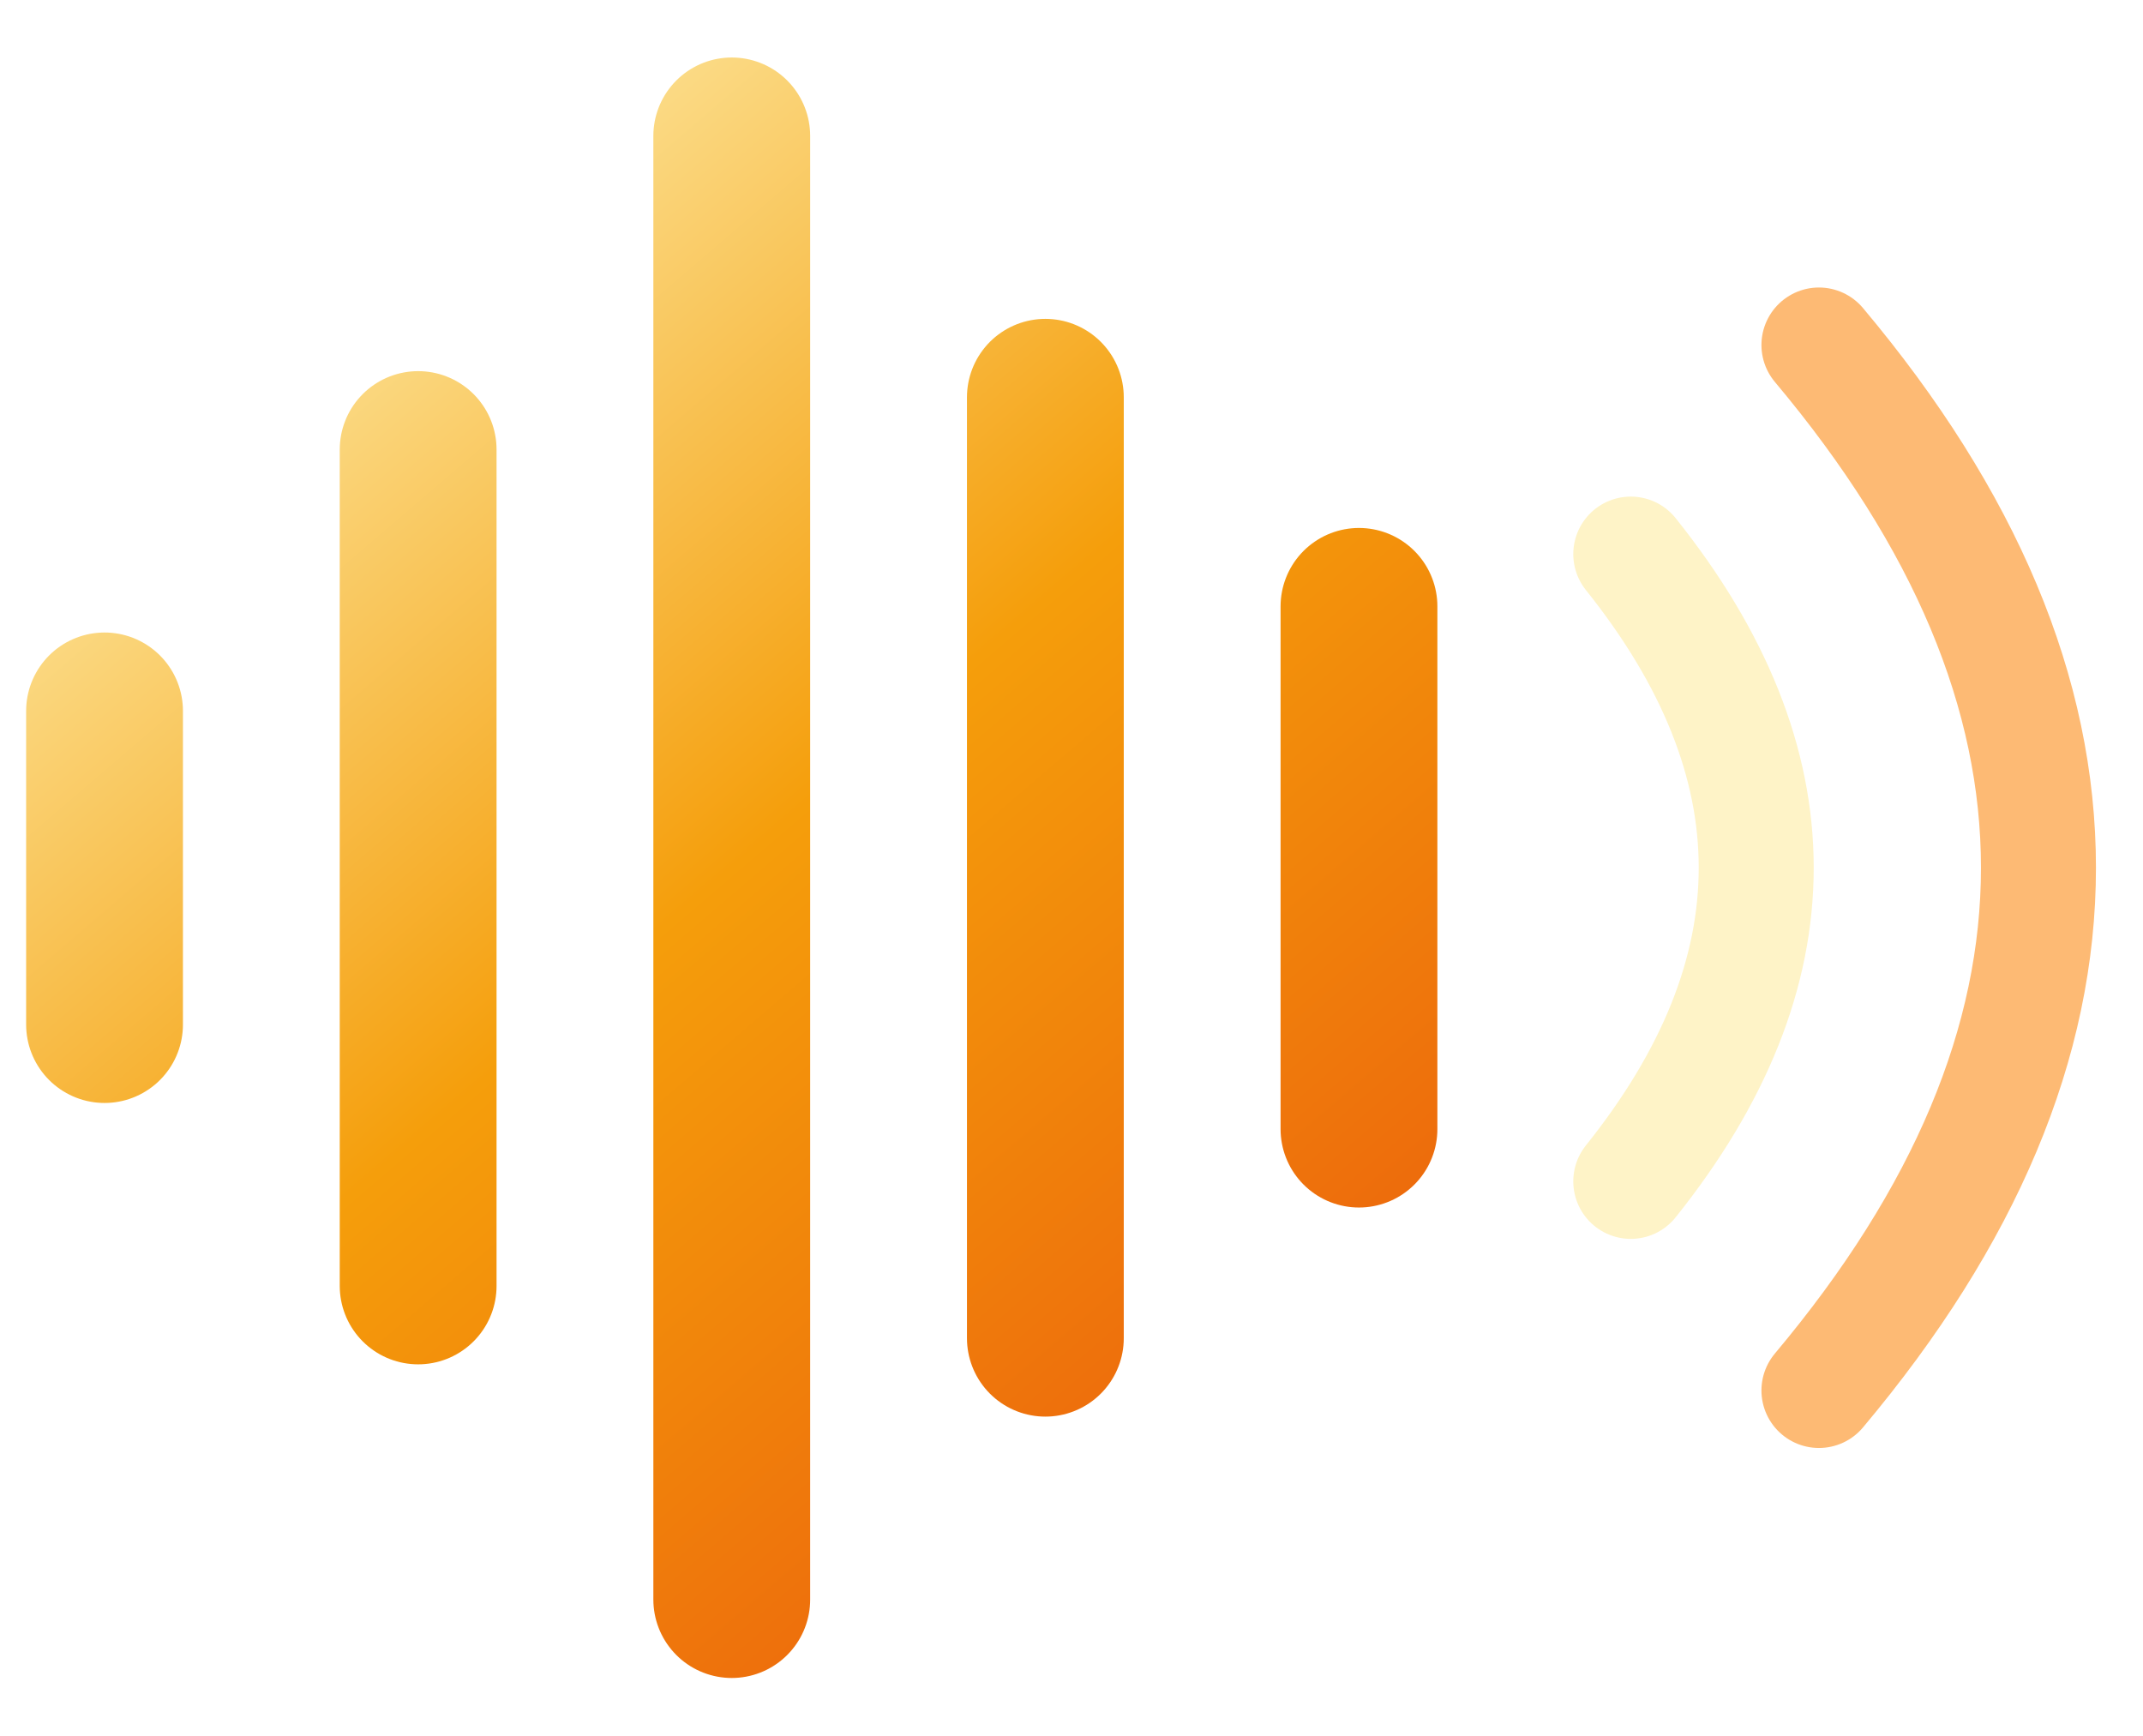
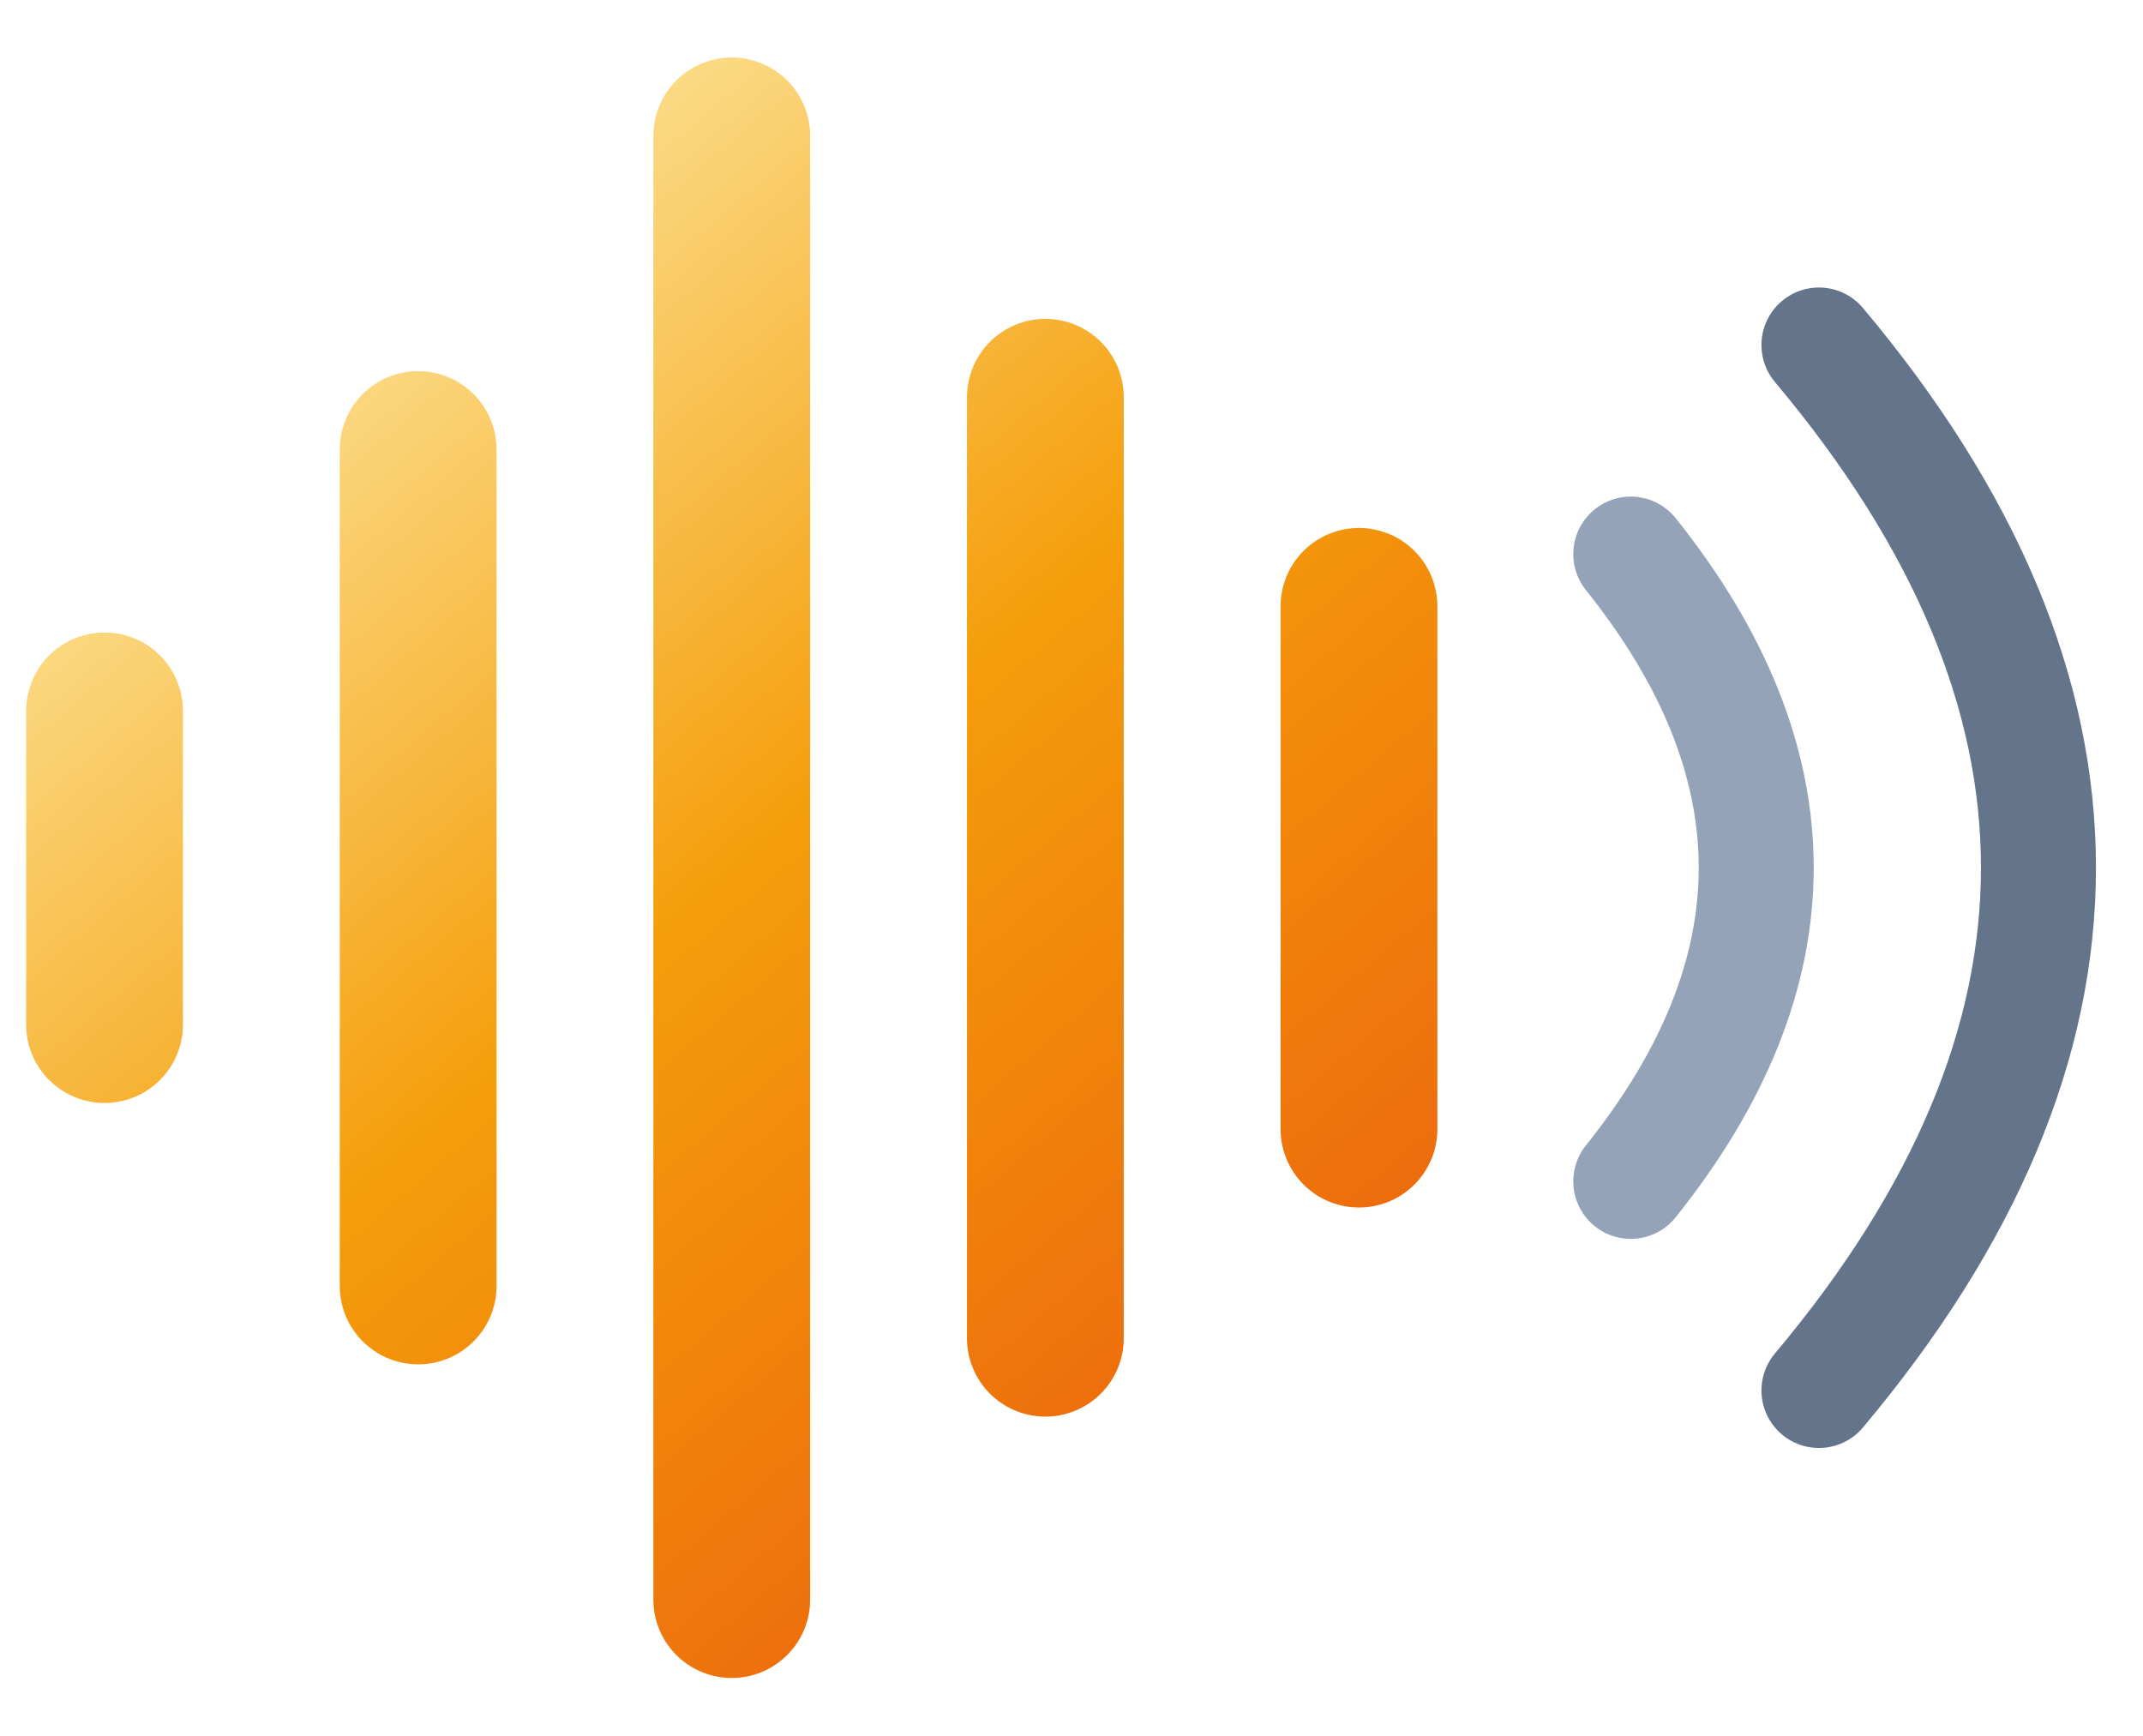
<svg xmlns="http://www.w3.org/2000/svg" viewBox="76 90 410 332">
  <defs>
    <linearGradient id="sttWave" gradientUnits="userSpaceOnUse" x1="96" y1="116" x2="336" y2="396">
      <stop offset="0" stop-color="#fef9c3" />
      <stop offset="0.5" stop-color="#f59e0b" />
      <stop offset="1" stop-color="#ea580c" />
    </linearGradient>
  </defs>
  <g fill="none" stroke="url(#sttWave)" stroke-width="30" stroke-linecap="round">
    <line x1="96" y1="226" x2="96" y2="286" />
    <line x1="156" y1="176" x2="156" y2="336" />
    <line x1="216" y1="116" x2="216" y2="396" />
    <line x1="276" y1="166" x2="276" y2="346" />
    <line x1="336" y1="206" x2="336" y2="306" />
  </g>
-   <path d="M388 196 q48 60 0 120" fill="none" stroke="#fef3c7" stroke-width="22" stroke-linecap="round" />
-   <path d="M424 156 q84 100 0 200" fill="none" stroke="#fdba74" stroke-width="22" stroke-linecap="round" />
+   <path d="M388 196 q48 60 0 120" fill="none" stroke="#94a3b8" stroke-width="22" stroke-linecap="round" />
+   <path d="M424 156 q84 100 0 200" fill="none" stroke="#64748b" stroke-width="22" stroke-linecap="round" />
</svg>
